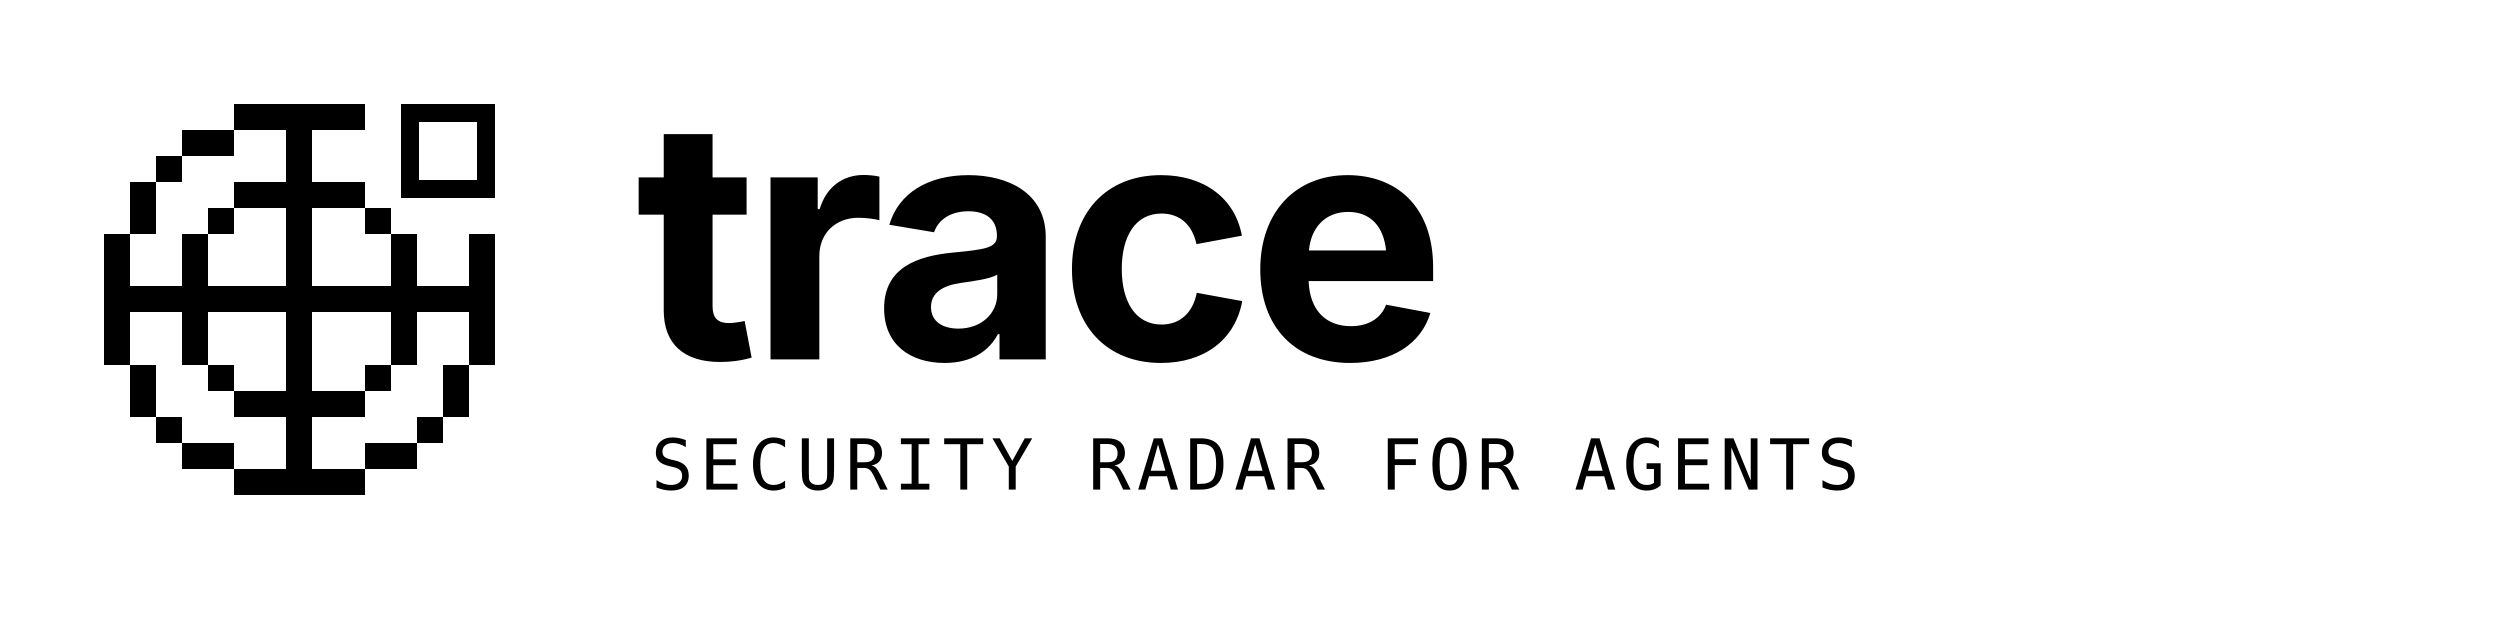
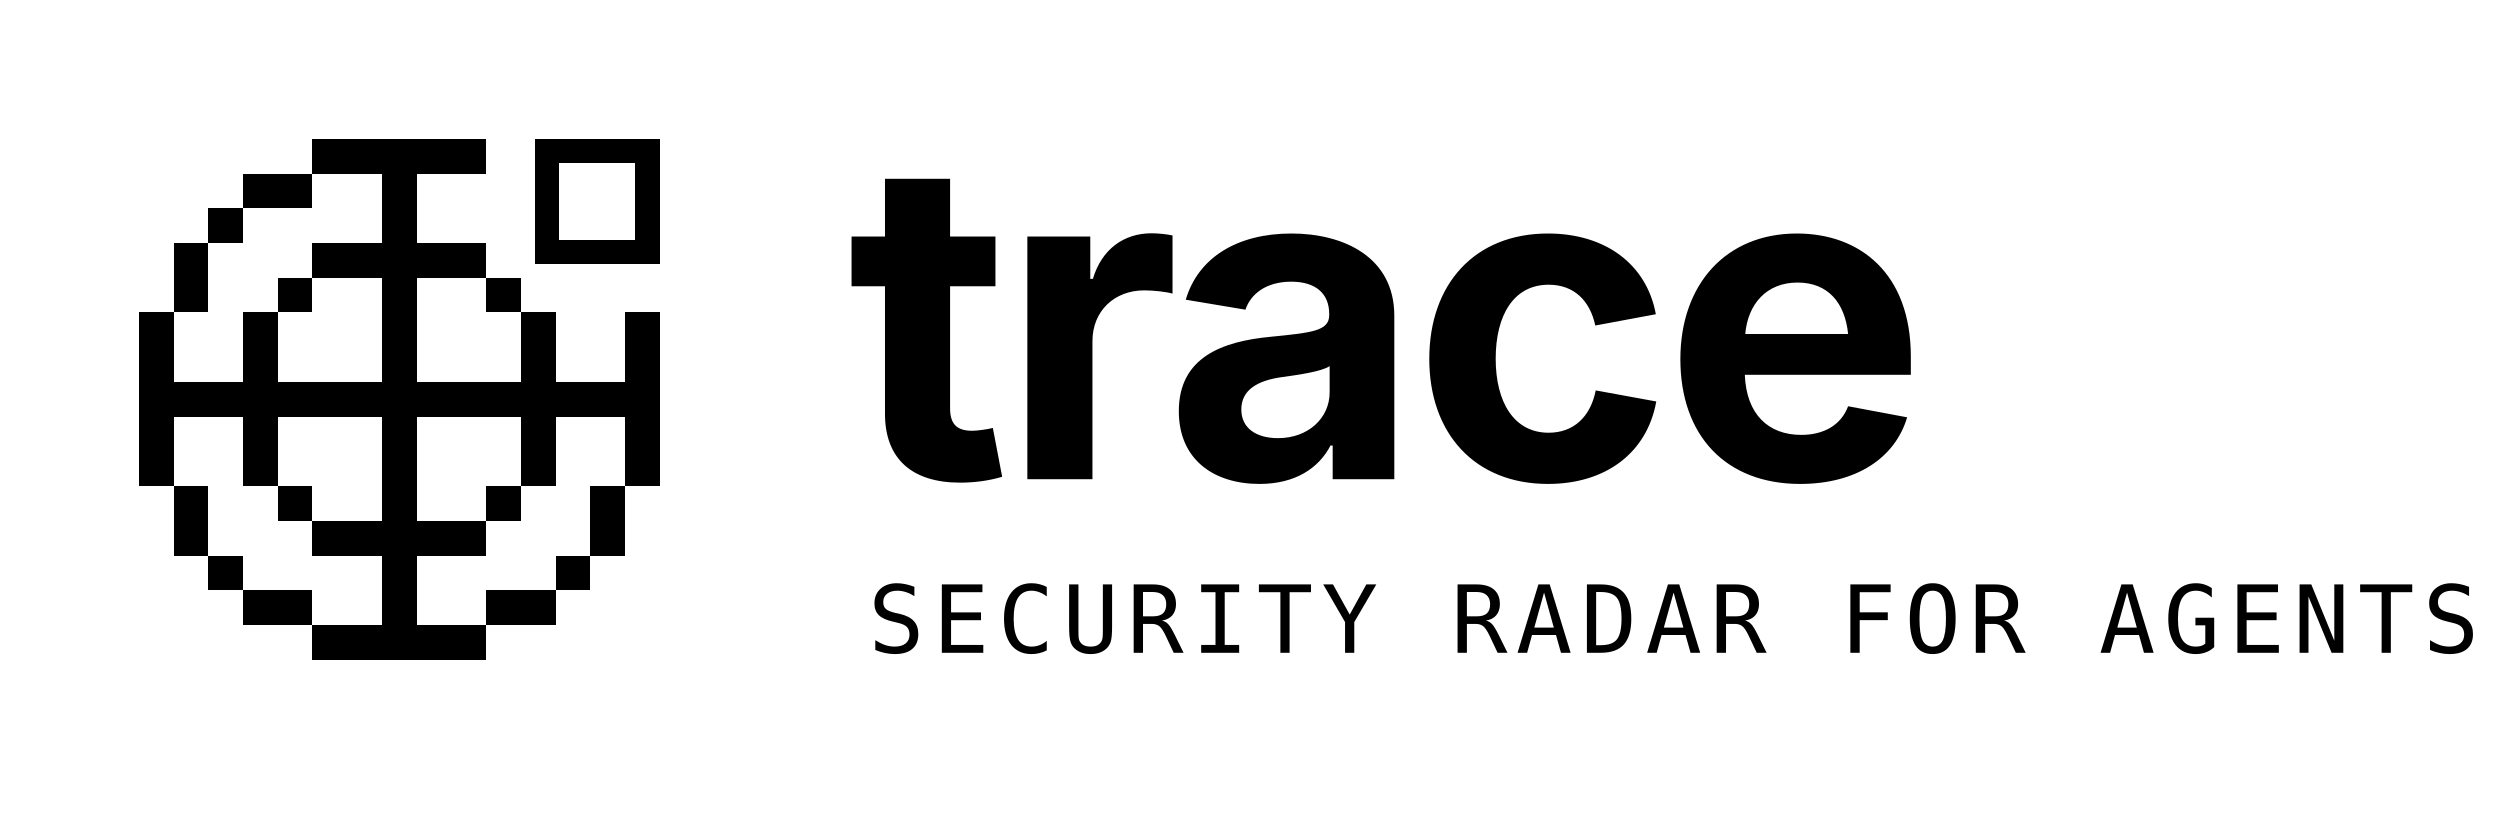
- <svg xmlns="http://www.w3.org/2000/svg" viewBox="0 0 480 120" width="480" height="120" fill="none">
+ <svg xmlns="http://www.w3.org/2000/svg" viewBox="0 0 360 120" width="360" height="120" fill="none">
  <g transform="translate(10, 10)" fill="#000000" shape-rendering="crispEdges">
    <rect x="45" y="10" width="5" height="75" />
    <rect x="10" y="45" width="75" height="5" />
    <rect x="35" y="10" width="25" height="5" />
    <rect x="35" y="80" width="25" height="5" />
    <rect x="10" y="35" width="5" height="25" />
    <rect x="80" y="35" width="5" height="25" />
    <rect x="25" y="15" width="10" height="5" />
    <rect x="20" y="20" width="5" height="5" />
    <rect x="15" y="25" width="5" height="10" />
    <rect x="15" y="60" width="5" height="10" />
    <rect x="20" y="70" width="5" height="5" />
    <rect x="25" y="75" width="10" height="5" />
    <rect x="60" y="75" width="10" height="5" />
    <rect x="70" y="70" width="5" height="5" />
    <rect x="75" y="60" width="5" height="10" />
    <rect x="35" y="25" width="25" height="5" />
    <rect x="35" y="65" width="25" height="5" />
    <rect x="25" y="35" width="5" height="25" />
    <rect x="65" y="35" width="5" height="25" />
    <rect x="30" y="30" width="5" height="5" />
    <rect x="60" y="30" width="5" height="5" />
    <rect x="30" y="60" width="5" height="5" />
    <rect x="60" y="60" width="5" height="5" />
    <path fill-rule="evenodd" clip-rule="evenodd" d="M67 10H85V28H67V10ZM70.5 13.5V24.5H81.5V13.5H70.5Z" />
  </g>
  <text x="122" y="69" font-family="Inter, -apple-system, BlinkMacSystemFont, Segoe UI, Helvetica, Arial, sans-serif" font-size="64" font-weight="700" letter-spacing="-1.5" fill="#000000">trace</text>
  <text x="125" y="94" font-family="JetBrains Mono, ui-monospace, SFMono-Regular, Menlo, Consolas, monospace" font-size="13.5" font-weight="500" letter-spacing="1.2" fill="#000000">SECURITY RADAR FOR AGENTS</text>
</svg>
